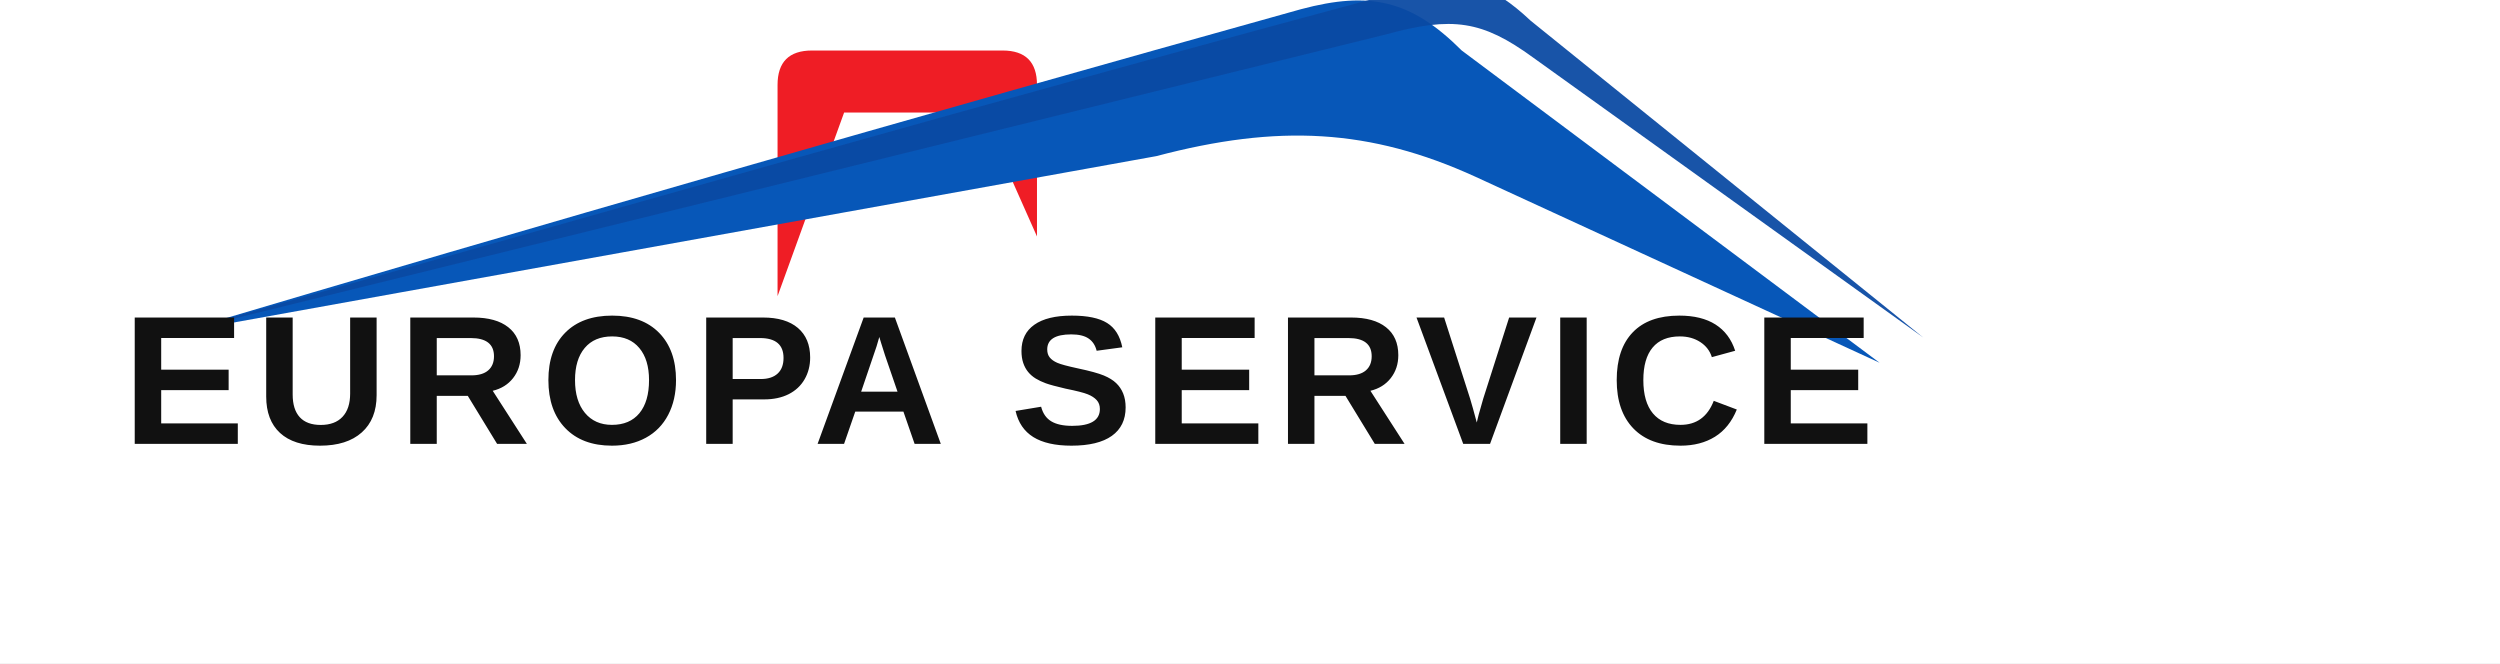
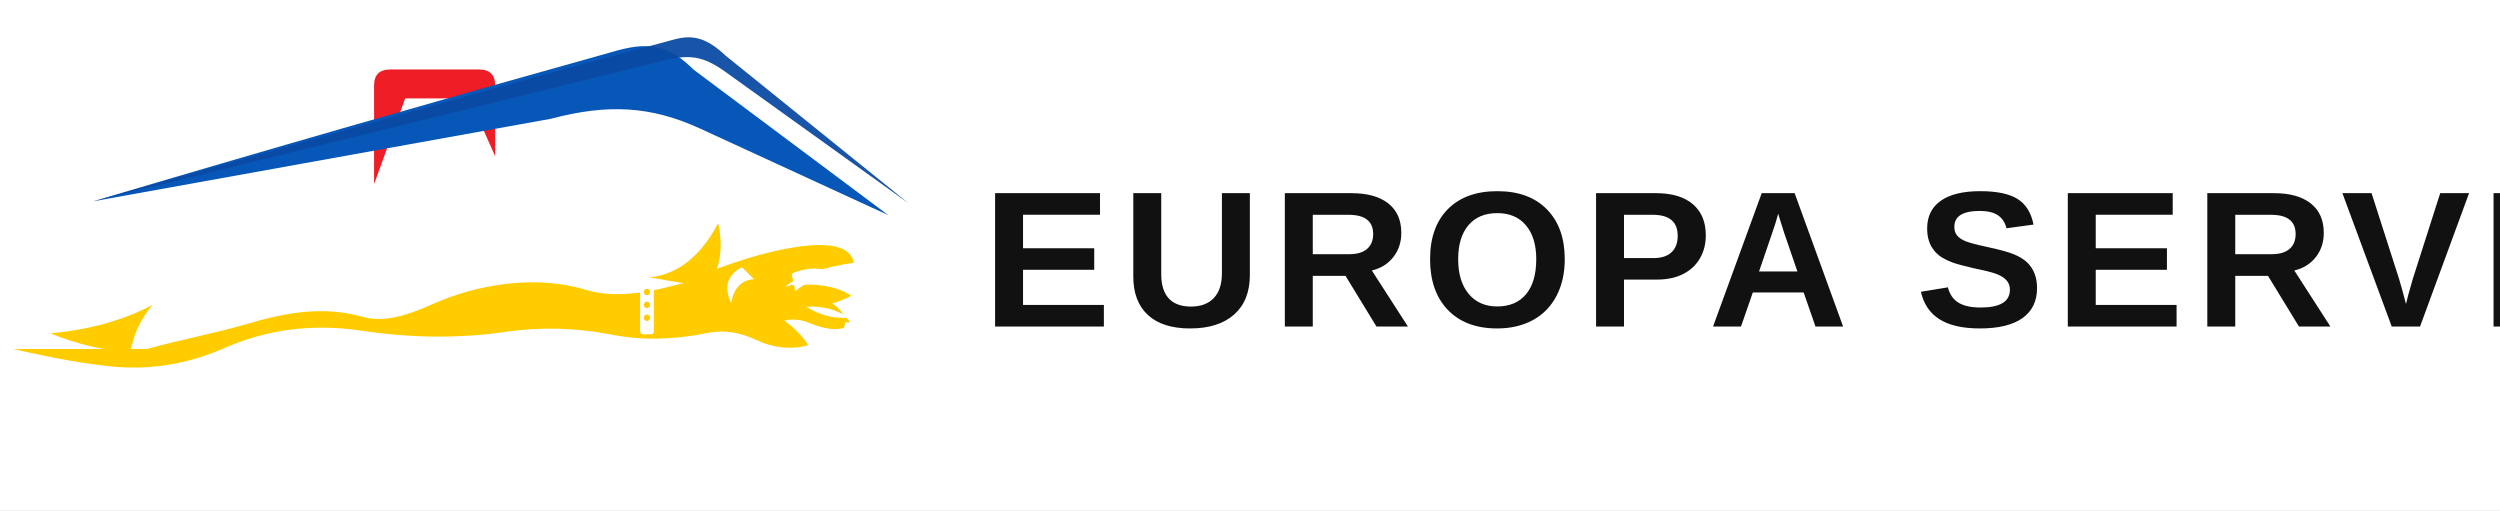
- <svg xmlns="http://www.w3.org/2000/svg" viewBox="0 0 980 260" role="img" aria-labelledby="title desc">
-   <rect width="980" height="260" fill="#ffffff" />
-   <g id="roof" transform="translate(42 0) scale(.9)">
+ <svg xmlns="http://www.w3.org/2000/svg" viewBox="0 0 980 200" role="img" aria-labelledby="title desc">
+   <rect width="980" height="200" fill="#ffffff" />
+   <g id="symbol-roof" transform="translate(24 18) scale(.42)">
    <path d="M292 22h98c10 0 15 5 15 15v66l-24-54h-60l-29 80V37c0-10 5-15 15-15z" fill="#ef1d25" />
    <path d="M30 145C188 98 348 52 520 4c30-8 48-4 70 18l182 136-176-81c-46-21-86-23-139-9L30 145z" fill="#0757b8" />
    <path d="M30 145C208 95 392 42 572-6c18-5 31-1 48 15l171 138L621 25c-22-16-35-18-64-10L30 145z" fill="#0a49a3" opacity=".94" />
  </g>
-   <text x="48" y="174" fill="#111111" font-family="Arial Rounded MT Bold, Arial, Helvetica, sans-serif" font-size="72" font-weight="800" letter-spacing="4" textLength="610" lengthAdjust="spacingAndGlyphs">EUROPA SERVICE</text>
-   <g id="dog" transform="translate(640 -206) scale(.36)" fill="#ffcc00">
+   <g id="symbol-wolf" transform="translate(18 -18) scale(.36)" fill="#ffcc00">
    <path d="M110 430c40-11 74-17 108-27 44-13 84-20 127-8 21 6 45 0 74-13 53-24 116-32 167-17 24 8 57 7 97-4 26-7 45-7 57-1 21 10 41 13 64 10 22-3 41 1 57 14 8 7 11 15 8 23-9 3-22 1-37-5-9-4-18-5-28-3 12 9 21 18 26 27-19 5-38 3-57-6-19-9-37-11-55-7-35 7-70 8-104 1-37-7-74-8-111-3-53 8-107 7-160-1-54-8-104-1-151 20-42 18-85 24-130 18-34-4-67-11-98-18z" />
    <path d="M92 433c-28-1-58-8-87-20 42-4 79-14 111-31-15 18-21 35-24 51z" />
    <path d="M657 352c31-3 56-23 75-59 6 27 2 50-11 70l-64-11z" />
    <path d="M703 354c42-18 82-31 121-36 34-4 52 2 56 18-33 5-58 13-75 26 31-5 55-1 72 10-28 15-67 19-117 12l-57-30z" />
    <path d="M811 360c26 6 48 20 65 41-28 0-51-12-70-35l5-6z" />
  </g>
-   <g id="dog-details" transform="translate(640 -206) scale(.36)" fill="#ffffff">
+   <g id="symbol-wolf-details" transform="translate(18 -18) scale(.36)" fill="#ffffff">
    <rect x="647" y="356" width="15" height="58" rx="3" />
    <circle cx="654.5" cy="368" r="3.5" fill="#ffcc00" />
    <circle cx="654.5" cy="382" r="3.5" fill="#ffcc00" />
    <circle cx="654.5" cy="396" r="3.5" fill="#ffcc00" />
    <path d="M812 348c18-8 35-7 50 1-19 2-34 8-46 18l-4-19z" />
    <path d="M771 354c-14 1-22 10-25 26-8-18-4-31 12-39l13 13z" />
    <path d="M828 384c18-1 33 3 46 12-17 1-32-3-46-12z" />
  </g>
+   <text x="385" y="128" fill="#111111" font-family="Arial Rounded MT Bold, Arial, Helvetica, sans-serif" font-size="76" font-weight="800" letter-spacing="4" textLength="540" lengthAdjust="spacingAndGlyphs">EUROPA SERVICE</text>
</svg>
